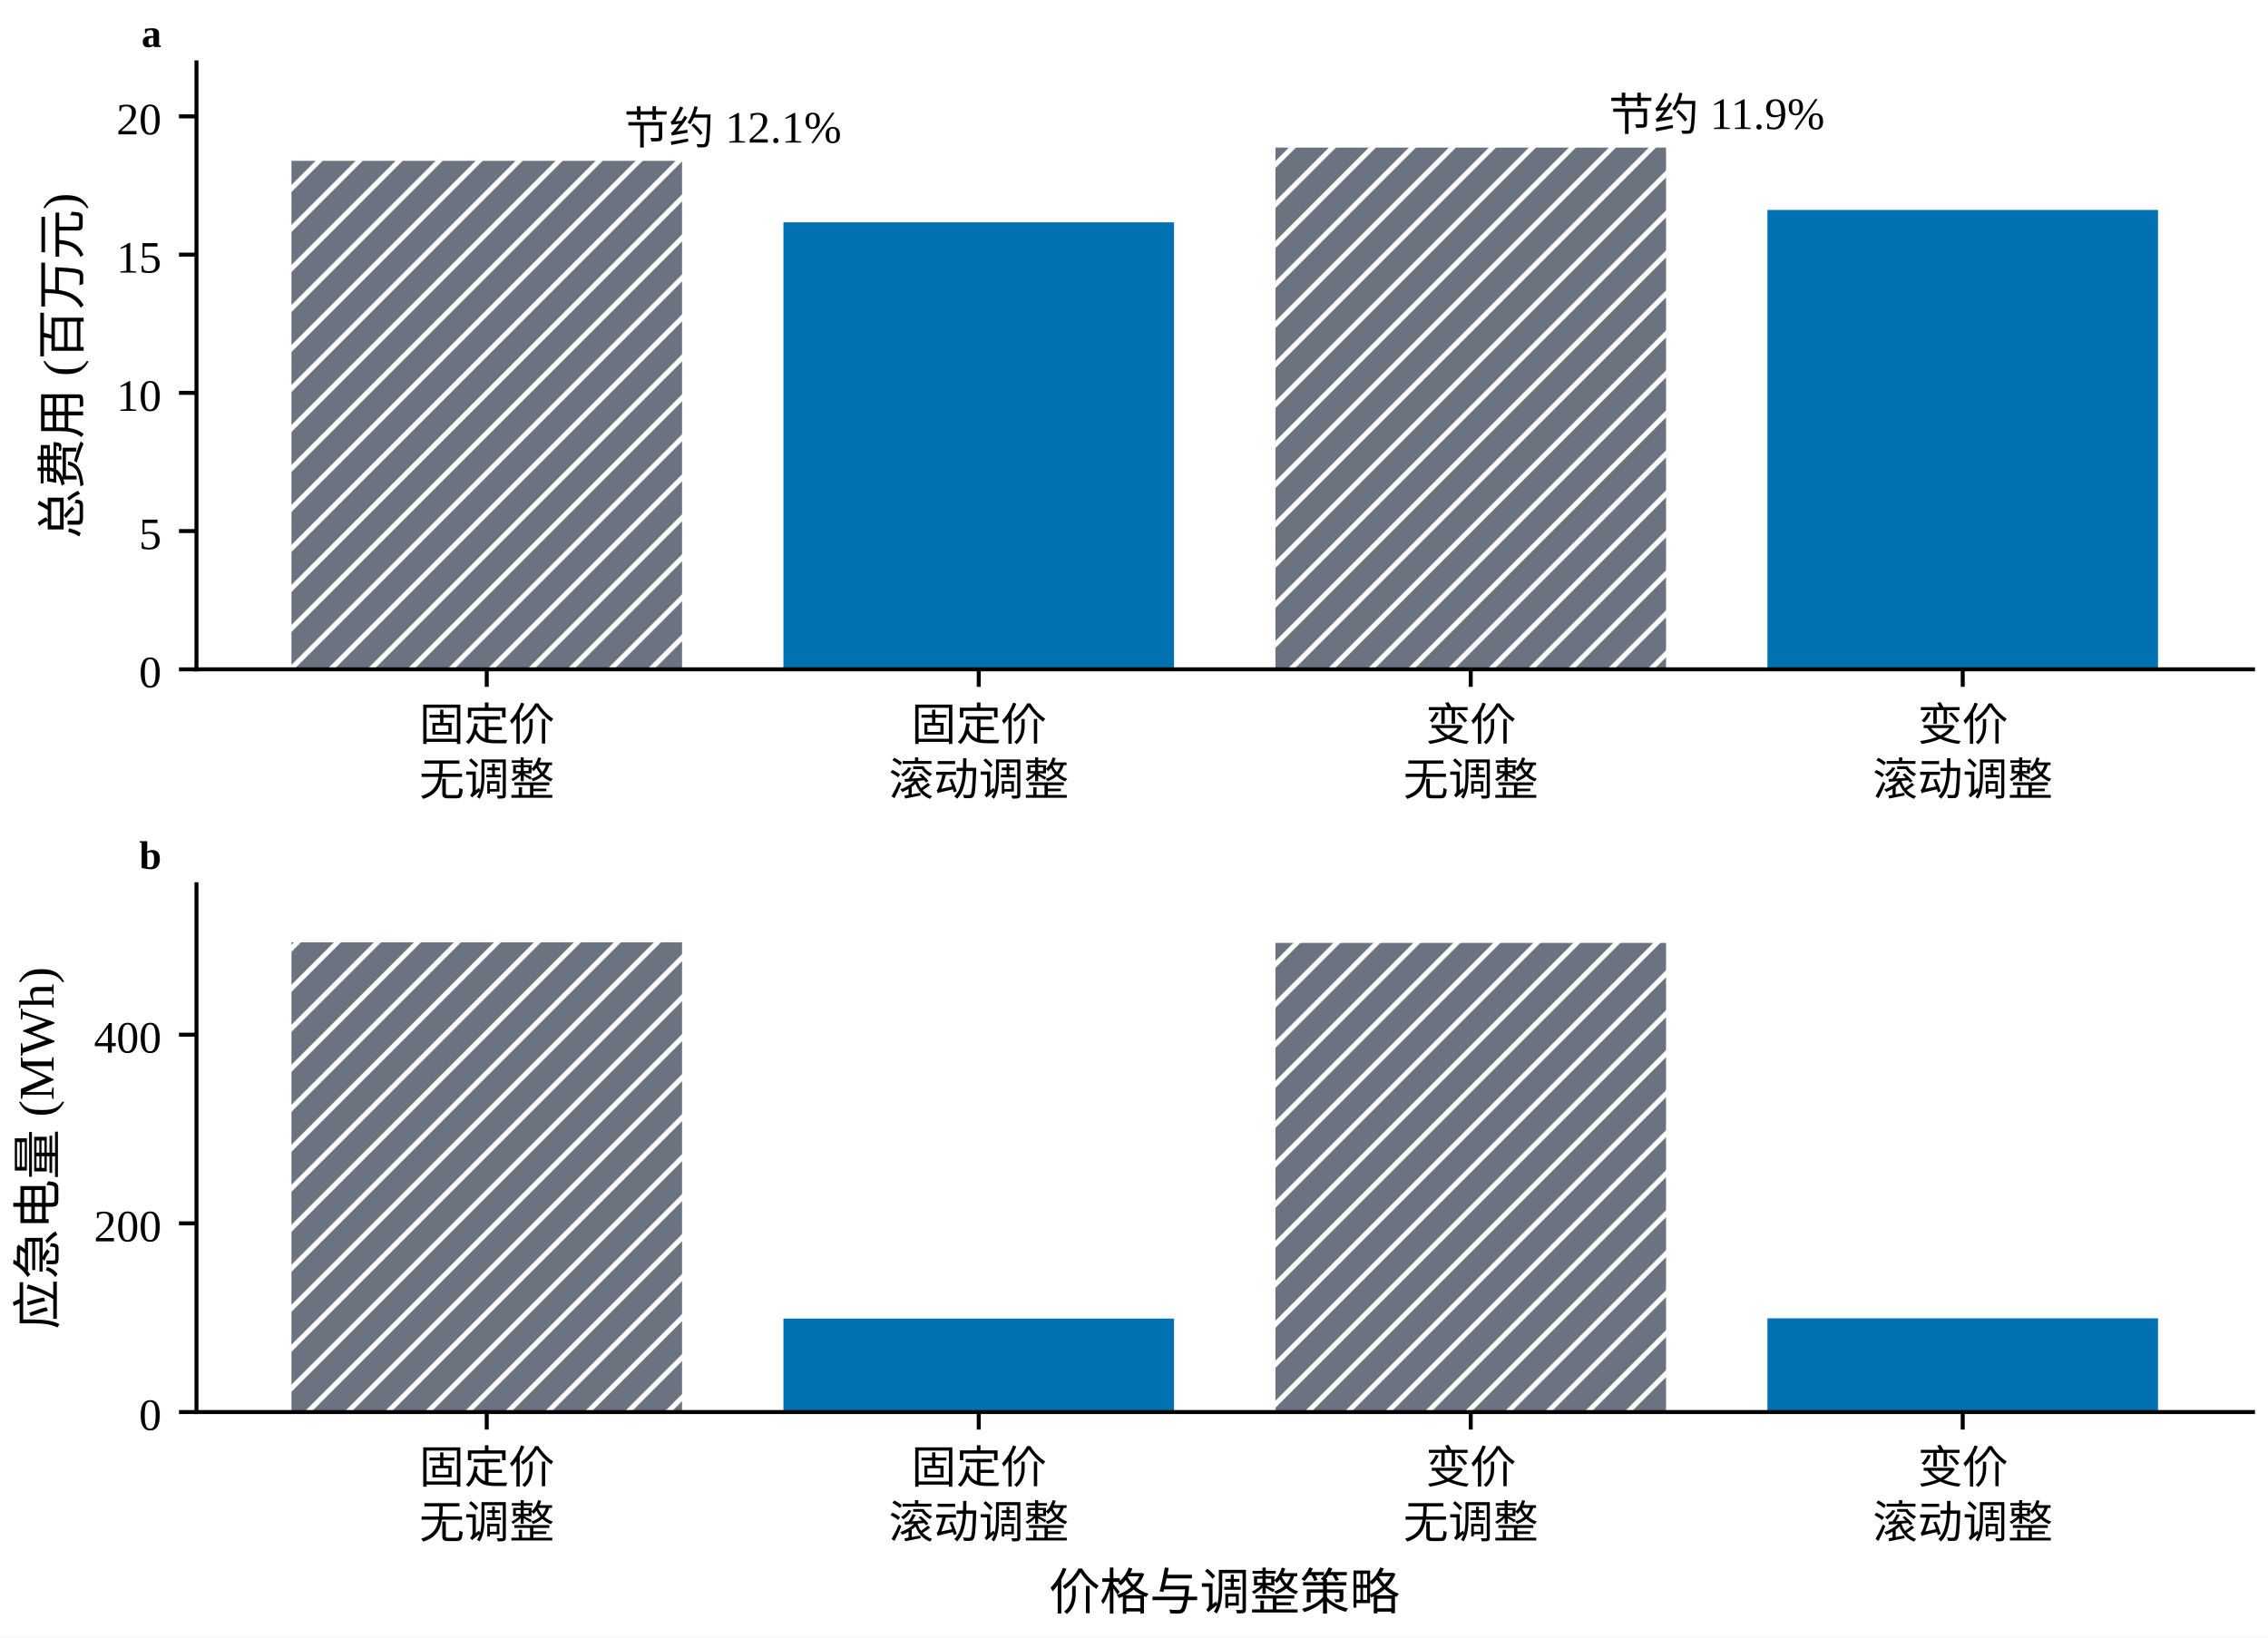
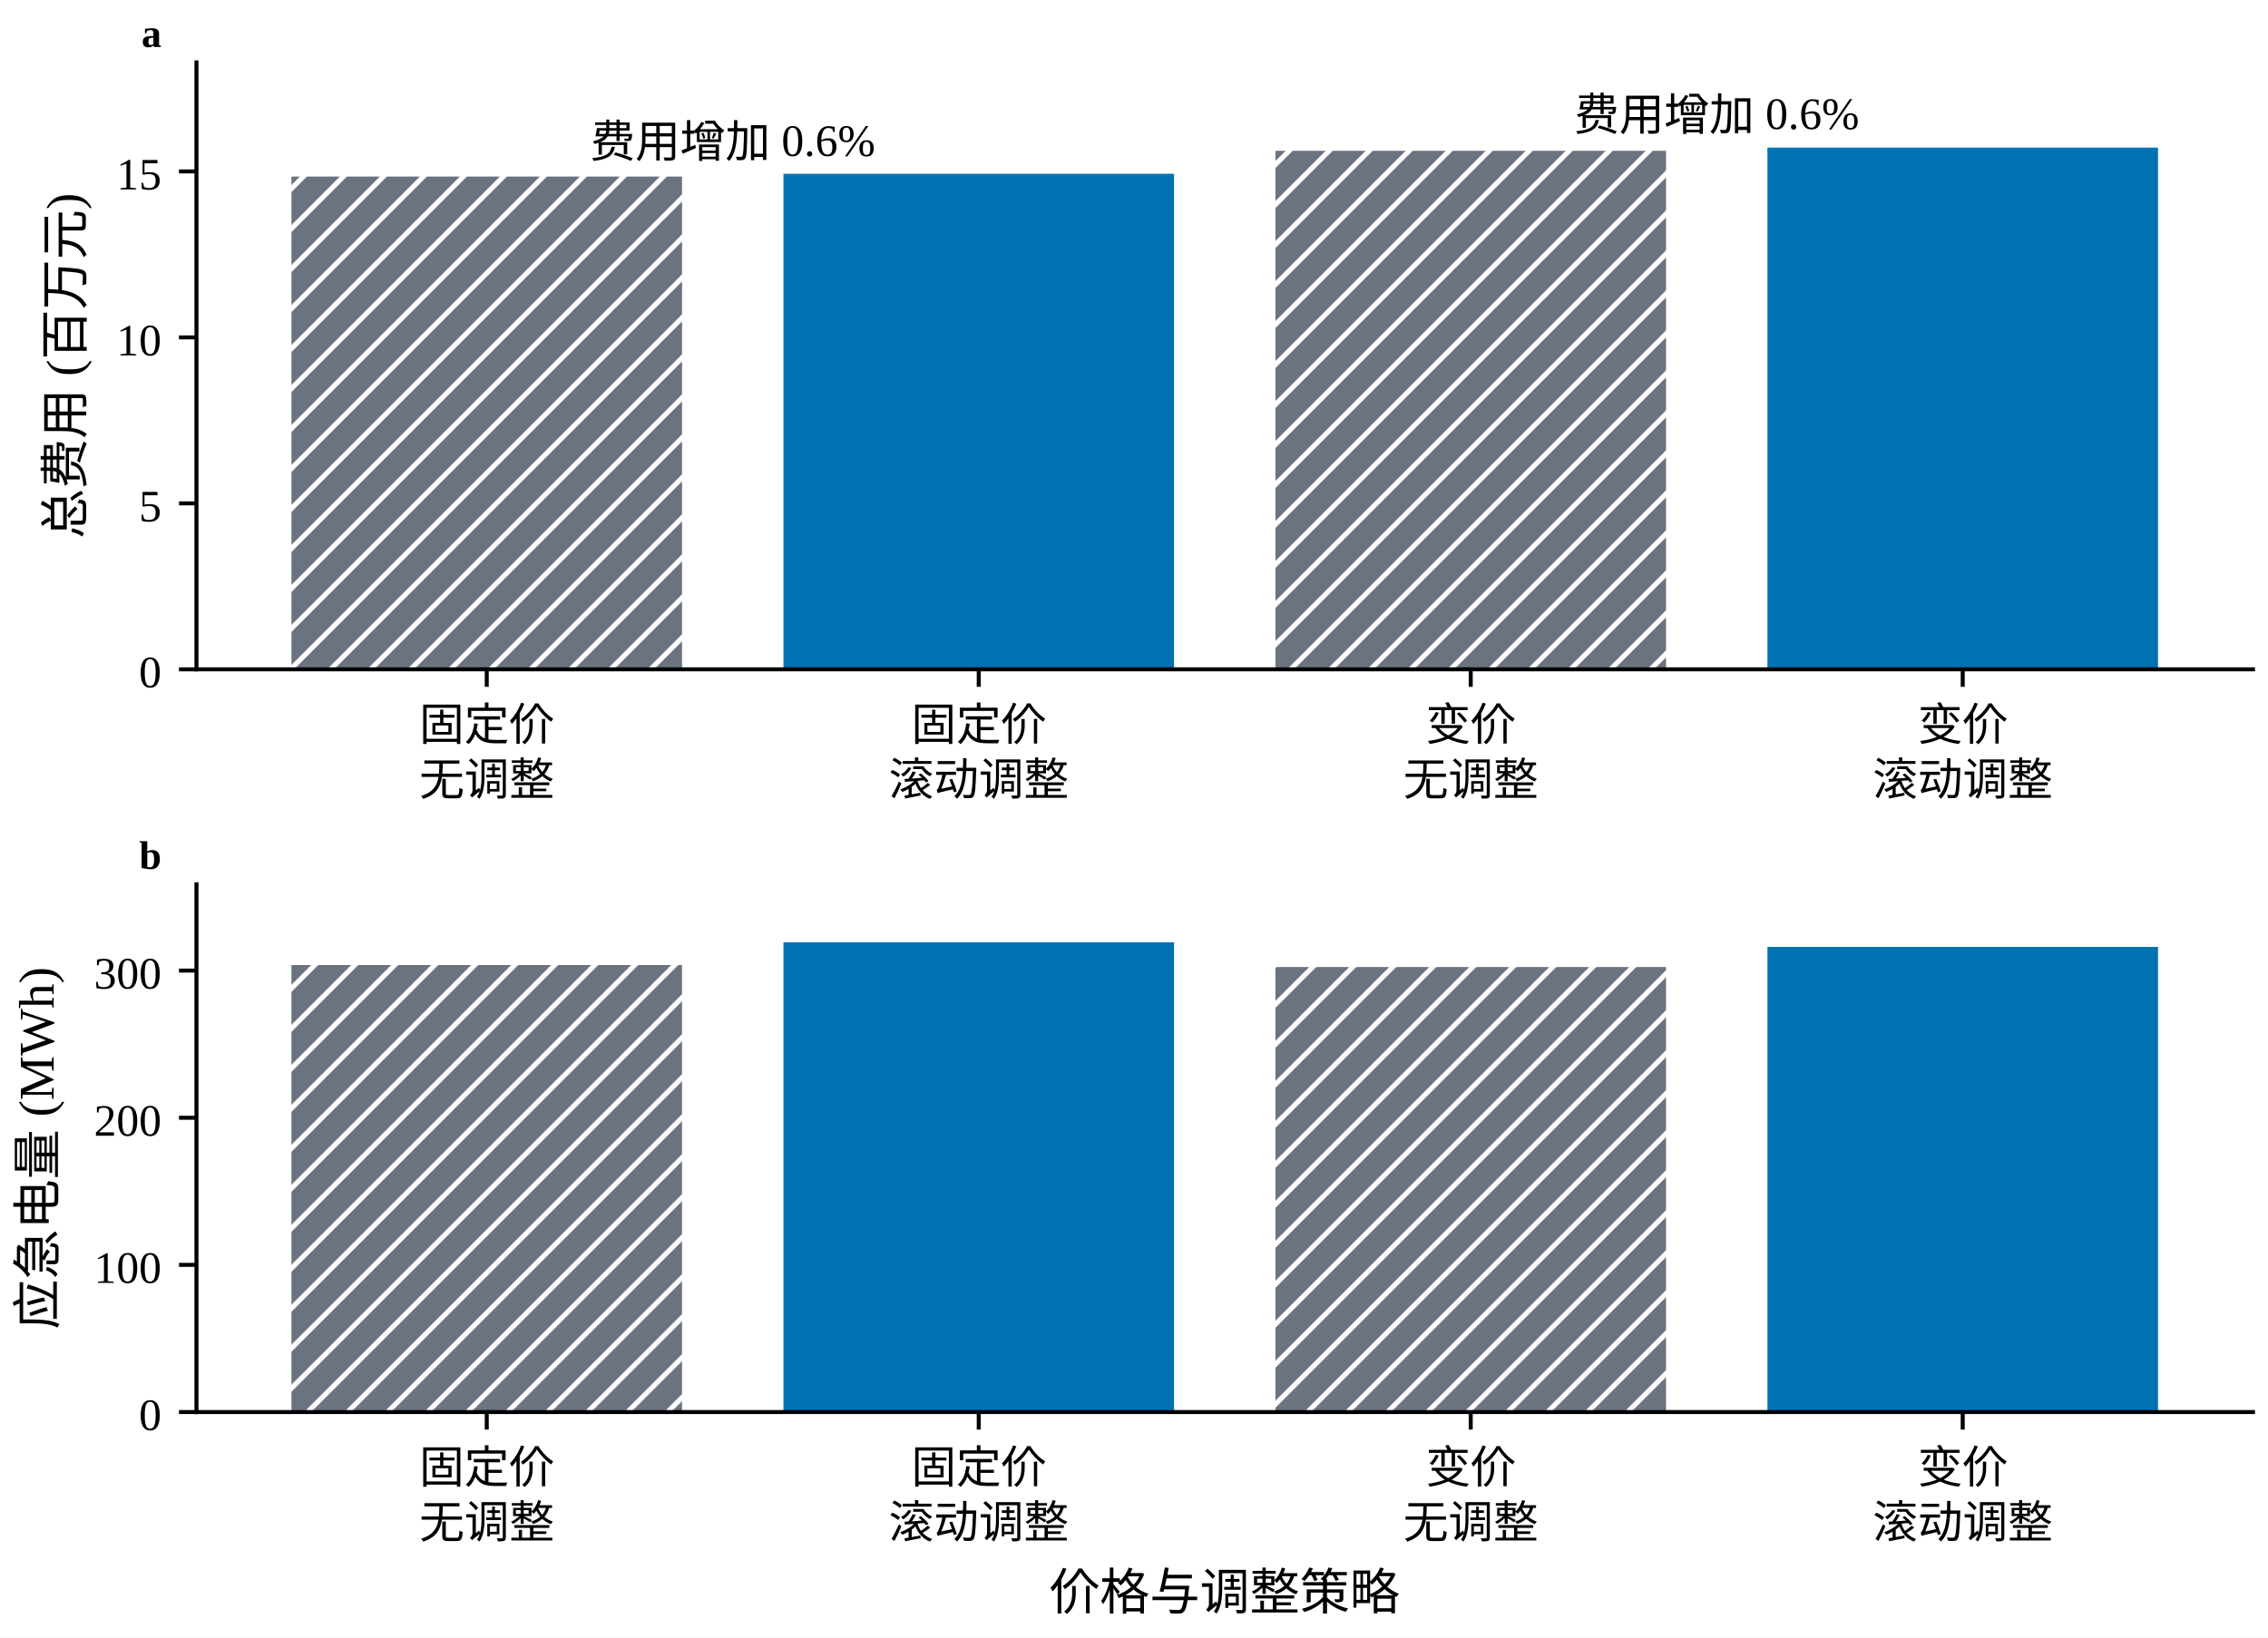
<svg xmlns="http://www.w3.org/2000/svg" xmlns:xlink="http://www.w3.org/1999/xlink" width="453.6pt" height="327.6pt" viewBox="0 0 453.6 327.6" version="1.1">
  <defs>
    <style type="text/css">*{stroke-linejoin: round; stroke-linecap: butt}</style>
  </defs>
  <g id="figure_1">
    <g id="patch_1">
      <path d="M 0 327.6  L 453.6 327.6  L 453.6 0  L 0 0  z " style="fill: #ffffff" />
    </g>
    <g id="axes_1">
      <g id="patch_2">
        <path d="M 39.294 133.898  L 450.6 133.898  L 450.6 12.48  L 39.294 12.48  z " style="fill: #ffffff" />
      </g>
      <g id="patch_3">
-         <path d="M 57.99 133.898  L 136.709 133.898  L 136.709 31.871  L 57.99 31.871  z " clip-path="url(#pea4f61c5d0)" style="fill: url(#hc4ce5d7f12); stroke: #ffffff; stroke-width: 0.6; stroke-linejoin: miter" />
+         <path d="M 57.99 133.898  L 136.709 133.898  L 136.709 35.025  L 57.99 35.025  z " clip-path="url(#p975dacc390)" style="fill: url(#hb54ad693a7); stroke: #ffffff; stroke-width: 0.6; stroke-linejoin: miter" />
      </g>
      <g id="patch_4">
-         <path d="M 156.388 133.898  L 235.107 133.898  L 235.107 44.172  L 156.388 44.172  z " clip-path="url(#pea4f61c5d0)" style="fill: #0072b2; stroke: #ffffff; stroke-width: 0.6; stroke-linejoin: miter" />
+         <path d="M 156.388 133.898  L 235.107 133.898  L 235.107 34.46  L 156.388 34.46  z " clip-path="url(#p975dacc390)" style="fill: #0072b2; stroke: #ffffff; stroke-width: 0.6; stroke-linejoin: miter" />
      </g>
      <g id="patch_5">
-         <path d="M 254.787 133.898  L 333.506 133.898  L 333.506 29.228  L 254.787 29.228  z " clip-path="url(#pea4f61c5d0)" style="fill: url(#hc4ce5d7f12); stroke: #ffffff; stroke-width: 0.6; stroke-linejoin: miter" />
+         <path d="M 254.787 133.898  L 333.506 133.898  L 333.506 29.865  L 254.787 29.865  z " clip-path="url(#p975dacc390)" style="fill: url(#hb54ad693a7); stroke: #ffffff; stroke-width: 0.6; stroke-linejoin: miter" />
      </g>
      <g id="patch_6">
-         <path d="M 353.185 133.898  L 431.904 133.898  L 431.904 41.694  L 353.185 41.694  z " clip-path="url(#pea4f61c5d0)" style="fill: #0072b2; stroke: #ffffff; stroke-width: 0.6; stroke-linejoin: miter" />
+         <path d="M 353.185 133.898  L 431.904 133.898  L 431.904 29.228  L 353.185 29.228  z " clip-path="url(#p975dacc390)" style="fill: #0072b2; stroke: #ffffff; stroke-width: 0.6; stroke-linejoin: miter" />
      </g>
      <g id="matplotlib.axis_1">
        <g id="xtick_1">
          <g id="line2d_1">
            <defs>
-               <path id="m9870c9f4fb" d="M 0 0  L 0 3.5  " style="stroke: #000000; stroke-width: 0.8" />
+               <path id="m260e626d6a" d="M 0 0  L 0 3.5  " style="stroke: #000000; stroke-width: 0.8" />
            </defs>
            <g>
-               <use xlink:href="#m9870c9f4fb" x="97.349" y="133.898" style="stroke: #000000; stroke-width: 0.8" />
+               <use xlink:href="#m260e626d6a" x="97.349" y="133.898" style="stroke: #000000; stroke-width: 0.8" />
            </g>
          </g>
          <g id="text_1">
            <text style="font-size: 9px; font-family: 'Noto Serif SC', 'Times New Roman', 'Times', 'DejaVu Serif', serif" transform="translate(83.84911 148.0983)">固定价</text>
            <text style="font-size: 9px; font-family: 'Noto Serif SC', 'Times New Roman', 'Times', 'DejaVu Serif', serif" transform="translate(83.84911 159.0783)">无调整</text>
          </g>
        </g>
        <g id="xtick_2">
          <g id="line2d_2">
            <g>
-               <use xlink:href="#m9870c9f4fb" x="195.748" y="133.898" style="stroke: #000000; stroke-width: 0.8" />
+               <use xlink:href="#m260e626d6a" x="195.748" y="133.898" style="stroke: #000000; stroke-width: 0.8" />
            </g>
          </g>
          <g id="text_2">
            <text style="font-size: 9px; font-family: 'Noto Serif SC', 'Times New Roman', 'Times', 'DejaVu Serif', serif" transform="translate(182.2476 148.0983)">固定价</text>
            <text style="font-size: 9px; font-family: 'Noto Serif SC', 'Times New Roman', 'Times', 'DejaVu Serif', serif" transform="translate(177.7476 159.0783)">滚动调整</text>
          </g>
        </g>
        <g id="xtick_3">
          <g id="line2d_3">
            <g>
-               <use xlink:href="#m9870c9f4fb" x="294.146" y="133.898" style="stroke: #000000; stroke-width: 0.8" />
+               <use xlink:href="#m260e626d6a" x="294.146" y="133.898" style="stroke: #000000; stroke-width: 0.8" />
            </g>
          </g>
          <g id="text_3">
            <text style="font-size: 9px; font-family: 'Noto Serif SC', 'Times New Roman', 'Times', 'DejaVu Serif', serif" transform="translate(285.1461 148.0983)">变价</text>
            <text style="font-size: 9px; font-family: 'Noto Serif SC', 'Times New Roman', 'Times', 'DejaVu Serif', serif" transform="translate(280.6461 159.0783)">无调整</text>
          </g>
        </g>
        <g id="xtick_4">
          <g id="line2d_4">
            <g>
-               <use xlink:href="#m9870c9f4fb" x="392.545" y="133.898" style="stroke: #000000; stroke-width: 0.8" />
+               <use xlink:href="#m260e626d6a" x="392.545" y="133.898" style="stroke: #000000; stroke-width: 0.8" />
            </g>
          </g>
          <g id="text_4">
            <text style="font-size: 9px; font-family: 'Noto Serif SC', 'Times New Roman', 'Times', 'DejaVu Serif', serif" transform="translate(383.5446 148.0983)">变价</text>
            <text style="font-size: 9px; font-family: 'Noto Serif SC', 'Times New Roman', 'Times', 'DejaVu Serif', serif" transform="translate(374.5446 159.0783)">滚动调整</text>
          </g>
        </g>
      </g>
      <g id="matplotlib.axis_2">
        <g id="ytick_1">
          <g id="line2d_5">
            <defs>
-               <path id="m24b60ed4b4" d="M 0 0  L -3.5 0  " style="stroke: #000000; stroke-width: 0.8" />
+               <path id="m6df6b23182" d="M 0 0  L -3.5 0  " style="stroke: #000000; stroke-width: 0.8" />
            </defs>
            <g>
-               <use xlink:href="#m24b60ed4b4" x="39.294" y="133.898" style="stroke: #000000; stroke-width: 0.8" />
+               <use xlink:href="#m6df6b23182" x="39.294" y="133.898" style="stroke: #000000; stroke-width: 0.8" />
            </g>
          </g>
          <g id="text_5">
            <text style="font-size: 9px; font-family: 'Noto Serif SC', 'Times New Roman', 'Times', 'DejaVu Serif', serif; text-anchor: end" x="32.294" y="137.498" transform="rotate(-0 32.29399 137.4983)">0</text>
          </g>
        </g>
        <g id="ytick_2">
          <g id="line2d_6">
            <g>
-               <use xlink:href="#m24b60ed4b4" x="39.294" y="106.243" style="stroke: #000000; stroke-width: 0.8" />
+               <use xlink:href="#m6df6b23182" x="39.294" y="100.698" style="stroke: #000000; stroke-width: 0.8" />
            </g>
          </g>
          <g id="text_6">
-             <text style="font-size: 9px; font-family: 'Noto Serif SC', 'Times New Roman', 'Times', 'DejaVu Serif', serif; text-anchor: end" x="32.294" y="109.843" transform="rotate(-0 32.29399 109.8433)">5</text>
+             <text style="font-size: 9px; font-family: 'Noto Serif SC', 'Times New Roman', 'Times', 'DejaVu Serif', serif; text-anchor: end" x="32.294" y="104.298" transform="rotate(-0 32.29399 104.298)">5</text>
          </g>
        </g>
        <g id="ytick_3">
          <g id="line2d_7">
            <g>
-               <use xlink:href="#m24b60ed4b4" x="39.294" y="78.588" style="stroke: #000000; stroke-width: 0.8" />
+               <use xlink:href="#m6df6b23182" x="39.294" y="67.498" style="stroke: #000000; stroke-width: 0.8" />
            </g>
          </g>
          <g id="text_7">
-             <text style="font-size: 9px; font-family: 'Noto Serif SC', 'Times New Roman', 'Times', 'DejaVu Serif', serif; text-anchor: end" x="32.294" y="82.188" transform="rotate(-0 32.29399 82.1883)">10</text>
+             <text style="font-size: 9px; font-family: 'Noto Serif SC', 'Times New Roman', 'Times', 'DejaVu Serif', serif; text-anchor: end" x="32.294" y="71.098" transform="rotate(-0 32.29399 71.09767)">10</text>
          </g>
        </g>
        <g id="ytick_4">
          <g id="line2d_8">
            <g>
-               <use xlink:href="#m24b60ed4b4" x="39.294" y="50.933" style="stroke: #000000; stroke-width: 0.8" />
+               <use xlink:href="#m6df6b23182" x="39.294" y="34.297" style="stroke: #000000; stroke-width: 0.8" />
            </g>
          </g>
          <g id="text_8">
-             <text style="font-size: 9px; font-family: 'Noto Serif SC', 'Times New Roman', 'Times', 'DejaVu Serif', serif; text-anchor: end" x="32.294" y="54.533" transform="rotate(-0 32.29399 54.53328)">15</text>
-           </g>
-         </g>
-         <g id="ytick_5">
-           <g id="line2d_9">
-             <g>
-               <use xlink:href="#m24b60ed4b4" x="39.294" y="23.278" style="stroke: #000000; stroke-width: 0.8" />
-             </g>
-           </g>
-           <g id="text_9">
-             <text style="font-size: 9px; font-family: 'Noto Serif SC', 'Times New Roman', 'Times', 'DejaVu Serif', serif; text-anchor: end" x="32.294" y="26.878" transform="rotate(-0 32.29399 26.87827)">20</text>
-           </g>
-         </g>
-         <g id="text_10">
-           <text style="font-size: 10px; font-family: 'Noto Serif SC', 'Times New Roman', 'Times', 'DejaVu Serif', serif; text-anchor: middle" x="15.919" y="73.189" transform="rotate(-90 15.91915 73.18929)">总费用 (百万元)</text>
+             <text style="font-size: 9px; font-family: 'Noto Serif SC', 'Times New Roman', 'Times', 'DejaVu Serif', serif; text-anchor: end" x="32.294" y="37.897" transform="rotate(-0 32.29399 37.89734)">15</text>
+           </g>
+         </g>
+         <g id="text_9">
+           <text style="font-size: 10px; font-family: 'Noto Serif SC', 'Times New Roman', 'Times', 'DejaVu Serif', serif; text-anchor: middle" x="16.541" y="73.189" transform="rotate(-90 16.54071 73.18929)">总费用 (百万元)</text>
        </g>
      </g>
      <g id="patch_7">
        <path d="M 39.294 133.898  L 39.294 12.48  " style="fill: none; stroke: #000000; stroke-width: 0.8; stroke-linejoin: miter; stroke-linecap: square" />
      </g>
      <g id="patch_8">
        <path d="M 39.294 133.898  L 450.6 133.898  " style="fill: none; stroke: #000000; stroke-width: 0.8; stroke-linejoin: miter; stroke-linecap: square" />
      </g>
+       <g id="text_10">
+         <text style="font-size: 9px; font-family: 'Noto Serif SC', 'Times New Roman', 'Times', 'DejaVu Serif', serif; text-anchor: middle" x="146.548" y="31.477" transform="rotate(-0 146.5484 31.47712)">费用增加 0.6%</text>
+       </g>
      <g id="text_11">
-         <text style="font-size: 9px; font-family: 'Noto Serif SC', 'Times New Roman', 'Times', 'DejaVu Serif', serif; text-anchor: middle" x="146.548" y="28.811" transform="rotate(-0 146.5484 28.81053)">节约 12.1%</text>
+         <text style="font-size: 9px; font-family: 'Noto Serif SC', 'Times New Roman', 'Times', 'DejaVu Serif', serif; text-anchor: middle" x="343.345" y="26.087" transform="rotate(-0 343.3454 26.08744)">费用增加 0.6%</text>
      </g>
      <g id="text_12">
-         <text style="font-size: 9px; font-family: 'Noto Serif SC', 'Times New Roman', 'Times', 'DejaVu Serif', serif; text-anchor: middle" x="343.345" y="26.087" transform="rotate(-0 343.3454 26.08744)">节约 11.9%</text>
-       </g>
-       <g id="text_13">
        <text style="font-weight: 700; font-size: 8px; font-family: 'Noto Serif SC', 'Times New Roman', 'Times', 'DejaVu Serif', serif; text-anchor: end" x="32.294" y="9.4" transform="rotate(-0 32.29399 9.40024)">a</text>
      </g>
    </g>
    <g id="axes_2">
      <g id="patch_9">
        <path d="M 39.294 282.48  L 450.6 282.48  L 450.6 176.899  L 39.294 176.899  z " style="fill: #ffffff" />
      </g>
      <g id="patch_10">
-         <path d="M 57.99 282.48  L 136.709 282.48  L 136.709 188.211  L 57.99 188.211  z " clip-path="url(#p2218cebc8e)" style="fill: url(#hc4ce5d7f12); stroke: #ffffff; stroke-width: 0.6; stroke-linejoin: miter" />
+         <path d="M 57.99 282.48  L 136.709 282.48  L 136.709 192.758  L 57.99 192.758  z " clip-path="url(#p4b4aac79c9)" style="fill: url(#hb54ad693a7); stroke: #ffffff; stroke-width: 0.6; stroke-linejoin: miter" />
      </g>
      <g id="patch_11">
-         <path d="M 156.388 282.48  L 235.107 282.48  L 235.107 263.473  L 156.388 263.473  z " clip-path="url(#p2218cebc8e)" style="fill: #0072b2; stroke: #ffffff; stroke-width: 0.6; stroke-linejoin: miter" />
+         <path d="M 156.388 282.48  L 235.107 282.48  L 235.107 188.211  L 156.388 188.211  z " clip-path="url(#p4b4aac79c9)" style="fill: #0072b2; stroke: #ffffff; stroke-width: 0.6; stroke-linejoin: miter" />
      </g>
      <g id="patch_12">
-         <path d="M 254.787 282.48  L 333.506 282.48  L 333.506 188.326  L 254.787 188.326  z " clip-path="url(#p2218cebc8e)" style="fill: url(#hc4ce5d7f12); stroke: #ffffff; stroke-width: 0.6; stroke-linejoin: miter" />
+         <path d="M 254.787 282.48  L 333.506 282.48  L 333.506 193.157  L 254.787 193.157  z " clip-path="url(#p4b4aac79c9)" style="fill: url(#hb54ad693a7); stroke: #ffffff; stroke-width: 0.6; stroke-linejoin: miter" />
      </g>
      <g id="patch_13">
-         <path d="M 353.185 282.48  L 431.904 282.48  L 431.904 263.43  L 353.185 263.43  z " clip-path="url(#p2218cebc8e)" style="fill: #0072b2; stroke: #ffffff; stroke-width: 0.6; stroke-linejoin: miter" />
+         <path d="M 353.185 282.48  L 431.904 282.48  L 431.904 189.127  L 353.185 189.127  z " clip-path="url(#p4b4aac79c9)" style="fill: #0072b2; stroke: #ffffff; stroke-width: 0.6; stroke-linejoin: miter" />
      </g>
      <g id="matplotlib.axis_3">
        <g id="xtick_5">
-           <g id="line2d_10">
-             <g>
-               <use xlink:href="#m9870c9f4fb" x="97.349" y="282.48" style="stroke: #000000; stroke-width: 0.8" />
-             </g>
-           </g>
-           <g id="text_14">
+           <g id="line2d_9">
+             <g>
+               <use xlink:href="#m260e626d6a" x="97.349" y="282.48" style="stroke: #000000; stroke-width: 0.8" />
+             </g>
+           </g>
+           <g id="text_13">
            <text style="font-size: 9px; font-family: 'Noto Serif SC', 'Times New Roman', 'Times', 'DejaVu Serif', serif" transform="translate(83.84911 296.6798)">固定价</text>
            <text style="font-size: 9px; font-family: 'Noto Serif SC', 'Times New Roman', 'Times', 'DejaVu Serif', serif" transform="translate(83.84911 307.6598)">无调整</text>
          </g>
        </g>
        <g id="xtick_6">
-           <g id="line2d_11">
-             <g>
-               <use xlink:href="#m9870c9f4fb" x="195.748" y="282.48" style="stroke: #000000; stroke-width: 0.8" />
-             </g>
-           </g>
-           <g id="text_15">
+           <g id="line2d_10">
+             <g>
+               <use xlink:href="#m260e626d6a" x="195.748" y="282.48" style="stroke: #000000; stroke-width: 0.8" />
+             </g>
+           </g>
+           <g id="text_14">
            <text style="font-size: 9px; font-family: 'Noto Serif SC', 'Times New Roman', 'Times', 'DejaVu Serif', serif" transform="translate(182.2476 296.6798)">固定价</text>
            <text style="font-size: 9px; font-family: 'Noto Serif SC', 'Times New Roman', 'Times', 'DejaVu Serif', serif" transform="translate(177.7476 307.6598)">滚动调整</text>
          </g>
        </g>
        <g id="xtick_7">
-           <g id="line2d_12">
-             <g>
-               <use xlink:href="#m9870c9f4fb" x="294.146" y="282.48" style="stroke: #000000; stroke-width: 0.8" />
-             </g>
-           </g>
-           <g id="text_16">
+           <g id="line2d_11">
+             <g>
+               <use xlink:href="#m260e626d6a" x="294.146" y="282.48" style="stroke: #000000; stroke-width: 0.8" />
+             </g>
+           </g>
+           <g id="text_15">
            <text style="font-size: 9px; font-family: 'Noto Serif SC', 'Times New Roman', 'Times', 'DejaVu Serif', serif" transform="translate(285.1461 296.6798)">变价</text>
            <text style="font-size: 9px; font-family: 'Noto Serif SC', 'Times New Roman', 'Times', 'DejaVu Serif', serif" transform="translate(280.6461 307.6598)">无调整</text>
          </g>
        </g>
        <g id="xtick_8">
-           <g id="line2d_13">
-             <g>
-               <use xlink:href="#m9870c9f4fb" x="392.545" y="282.48" style="stroke: #000000; stroke-width: 0.8" />
-             </g>
-           </g>
-           <g id="text_17">
+           <g id="line2d_12">
+             <g>
+               <use xlink:href="#m260e626d6a" x="392.545" y="282.48" style="stroke: #000000; stroke-width: 0.8" />
+             </g>
+           </g>
+           <g id="text_16">
            <text style="font-size: 9px; font-family: 'Noto Serif SC', 'Times New Roman', 'Times', 'DejaVu Serif', serif" transform="translate(383.5446 296.6798)">变价</text>
            <text style="font-size: 9px; font-family: 'Noto Serif SC', 'Times New Roman', 'Times', 'DejaVu Serif', serif" transform="translate(374.5446 307.6598)">滚动调整</text>
          </g>
        </g>
-         <g id="text_18">
+         <g id="text_17">
          <text style="font-size: 10px; font-family: 'Noto Serif SC', 'Times New Roman', 'Times', 'DejaVu Serif', serif; text-anchor: middle" x="244.947" y="322" transform="rotate(-0 244.9469 321.9998)">价格与调整策略</text>
        </g>
      </g>
      <g id="matplotlib.axis_4">
+         <g id="ytick_5">
+           <g id="line2d_13">
+             <g>
+               <use xlink:href="#m6df6b23182" x="39.294" y="282.48" style="stroke: #000000; stroke-width: 0.8" />
+             </g>
+           </g>
+           <g id="text_18">
+             <text style="font-size: 9px; font-family: 'Noto Serif SC', 'Times New Roman', 'Times', 'DejaVu Serif', serif; text-anchor: end" x="32.294" y="286.08" transform="rotate(-0 32.29399 286.0798)">0</text>
+           </g>
+         </g>
        <g id="ytick_6">
          <g id="line2d_14">
            <g>
-               <use xlink:href="#m24b60ed4b4" x="39.294" y="282.48" style="stroke: #000000; stroke-width: 0.8" />
+               <use xlink:href="#m6df6b23182" x="39.294" y="253.041" style="stroke: #000000; stroke-width: 0.8" />
            </g>
          </g>
          <g id="text_19">
-             <text style="font-size: 9px; font-family: 'Noto Serif SC', 'Times New Roman', 'Times', 'DejaVu Serif', serif; text-anchor: end" x="32.294" y="286.08" transform="rotate(-0 32.29399 286.0798)">0</text>
+             <text style="font-size: 9px; font-family: 'Noto Serif SC', 'Times New Roman', 'Times', 'DejaVu Serif', serif; text-anchor: end" x="32.294" y="256.641" transform="rotate(-0 32.29399 256.641)">100</text>
          </g>
        </g>
        <g id="ytick_7">
          <g id="line2d_15">
            <g>
-               <use xlink:href="#m24b60ed4b4" x="39.294" y="244.732" style="stroke: #000000; stroke-width: 0.8" />
+               <use xlink:href="#m6df6b23182" x="39.294" y="223.602" style="stroke: #000000; stroke-width: 0.8" />
            </g>
          </g>
          <g id="text_20">
-             <text style="font-size: 9px; font-family: 'Noto Serif SC', 'Times New Roman', 'Times', 'DejaVu Serif', serif; text-anchor: end" x="32.294" y="248.332" transform="rotate(-0 32.29399 248.3316)">200</text>
+             <text style="font-size: 9px; font-family: 'Noto Serif SC', 'Times New Roman', 'Times', 'DejaVu Serif', serif; text-anchor: end" x="32.294" y="227.202" transform="rotate(-0 32.29399 227.2023)">200</text>
          </g>
        </g>
        <g id="ytick_8">
          <g id="line2d_16">
            <g>
-               <use xlink:href="#m24b60ed4b4" x="39.294" y="206.984" style="stroke: #000000; stroke-width: 0.8" />
+               <use xlink:href="#m6df6b23182" x="39.294" y="194.164" style="stroke: #000000; stroke-width: 0.8" />
            </g>
          </g>
          <g id="text_21">
-             <text style="font-size: 9px; font-family: 'Noto Serif SC', 'Times New Roman', 'Times', 'DejaVu Serif', serif; text-anchor: end" x="32.294" y="210.584" transform="rotate(-0 32.29399 210.5835)">400</text>
+             <text style="font-size: 9px; font-family: 'Noto Serif SC', 'Times New Roman', 'Times', 'DejaVu Serif', serif; text-anchor: end" x="32.294" y="197.764" transform="rotate(-0 32.29399 197.7635)">300</text>
          </g>
        </g>
        <g id="text_22">
          <text style="font-size: 10px; font-family: 'Noto Serif SC', 'Times New Roman', 'Times', 'DejaVu Serif', serif; text-anchor: middle" x="11.041" y="229.689" transform="rotate(-90 11.04087 229.6893)">应急电量 (MWh)</text>
        </g>
      </g>
      <g id="patch_14">
        <path d="M 39.294 282.48  L 39.294 176.899  " style="fill: none; stroke: #000000; stroke-width: 0.8; stroke-linejoin: miter; stroke-linecap: square" />
      </g>
      <g id="patch_15">
        <path d="M 39.294 282.48  L 450.6 282.48  " style="fill: none; stroke: #000000; stroke-width: 0.8; stroke-linejoin: miter; stroke-linecap: square" />
      </g>
      <g id="text_23">
        <text style="font-weight: 700; font-size: 8px; font-family: 'Noto Serif SC', 'Times New Roman', 'Times', 'DejaVu Serif', serif; text-anchor: end" x="32.294" y="173.819" transform="rotate(-0 32.29399 173.8188)">b</text>
      </g>
    </g>
  </g>
  <defs>
-     <clipPath id="pea4f61c5d0">
+     <clipPath id="p975dacc390">
      <rect x="39.294" y="12.48" width="411.306" height="121.418" />
    </clipPath>
-     <clipPath id="p2218cebc8e">
+     <clipPath id="p4b4aac79c9">
      <rect x="39.294" y="176.899" width="411.306" height="105.581" />
    </clipPath>
  </defs>
  <defs>
-     <pattern id="hc4ce5d7f12" patternUnits="userSpaceOnUse" x="0" y="0" width="72" height="72">
+     <pattern id="hb54ad693a7" patternUnits="userSpaceOnUse" x="0" y="0" width="72" height="72">
      <rect x="0" y="0" width="73" height="73" fill="#6b7280" />
      <path d="M -36 36  L 36 -36  M -32 40  L 40 -32  M -28 44  L 44 -28  M -24 48  L 48 -24  M -20 52  L 52 -20  M -16 56  L 56 -16  M -12 60  L 60 -12  M -8 64  L 64 -8  M -4 68  L 68 -4  M 0 72  L 72 0  M 4 76  L 76 4  M 8 80  L 80 8  M 12 84  L 84 12  M 16 88  L 88 16  M 20 92  L 92 20  M 24 96  L 96 24  M 28 100  L 100 28  M 32 104  L 104 32  M 36 108  L 108 36  " style="fill: #ffffff; stroke: #ffffff; stroke-width: 1.0; stroke-linecap: butt; stroke-linejoin: miter" />
    </pattern>
  </defs>
</svg>
